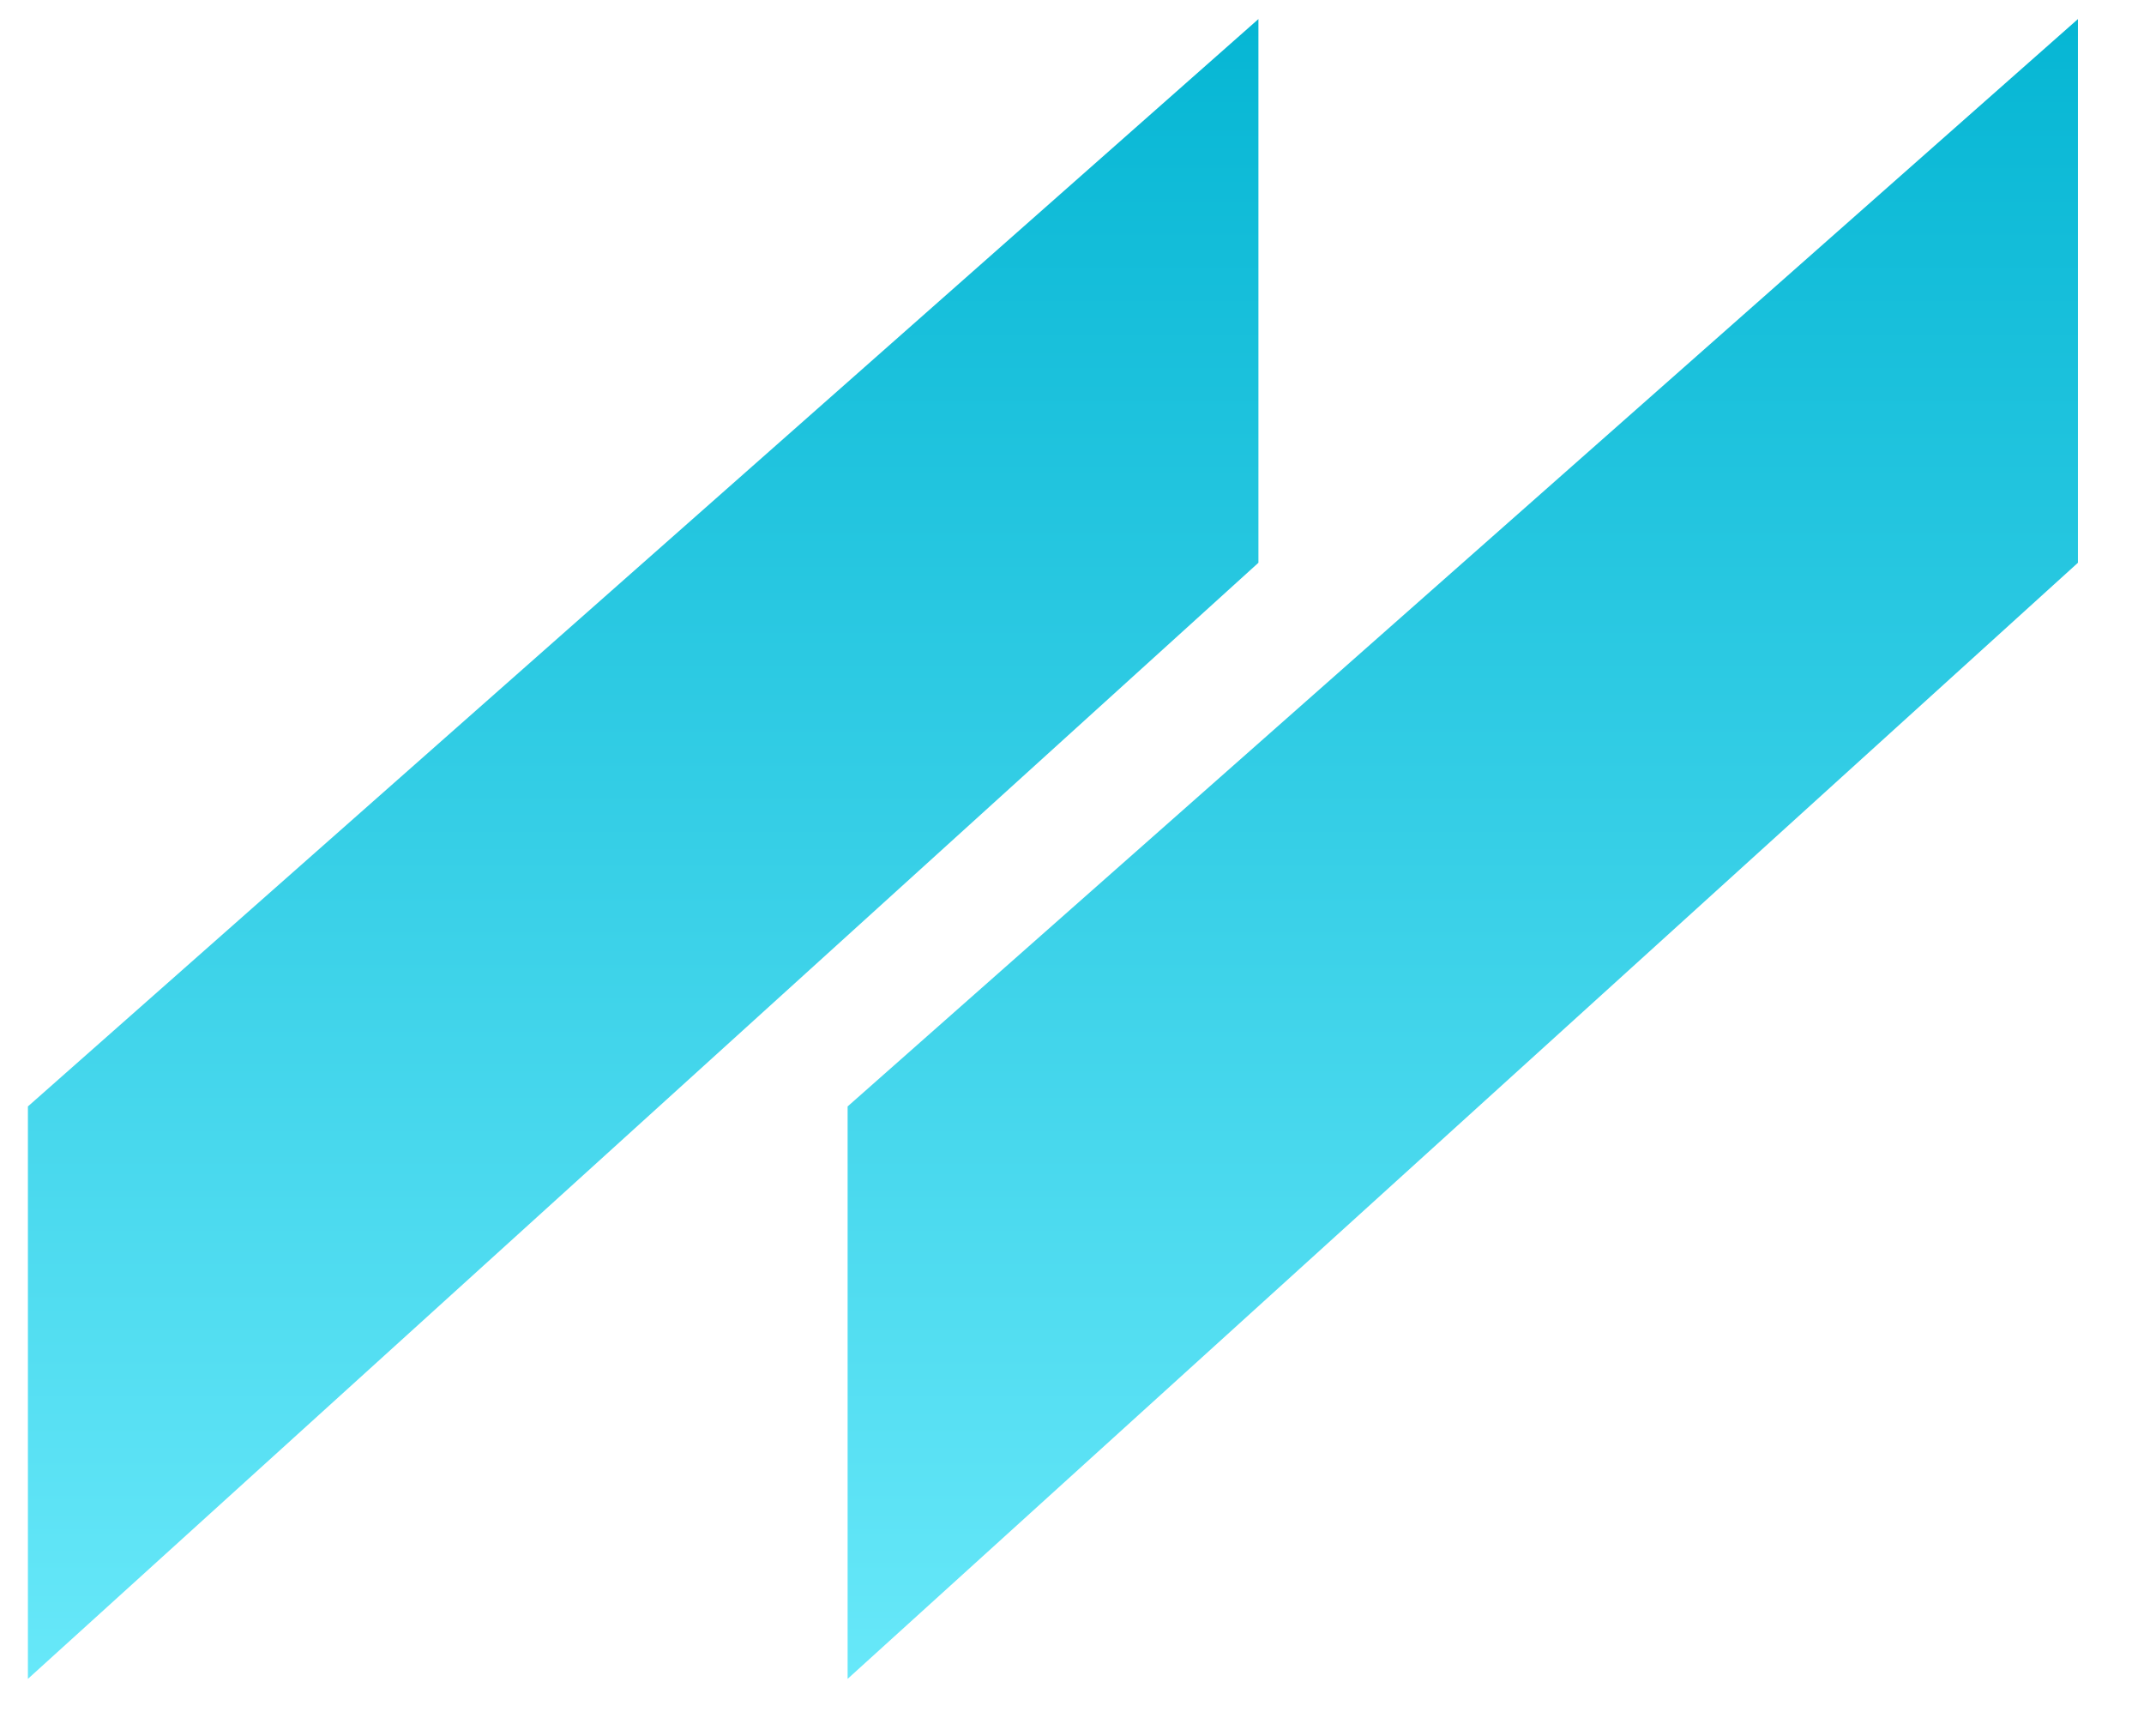
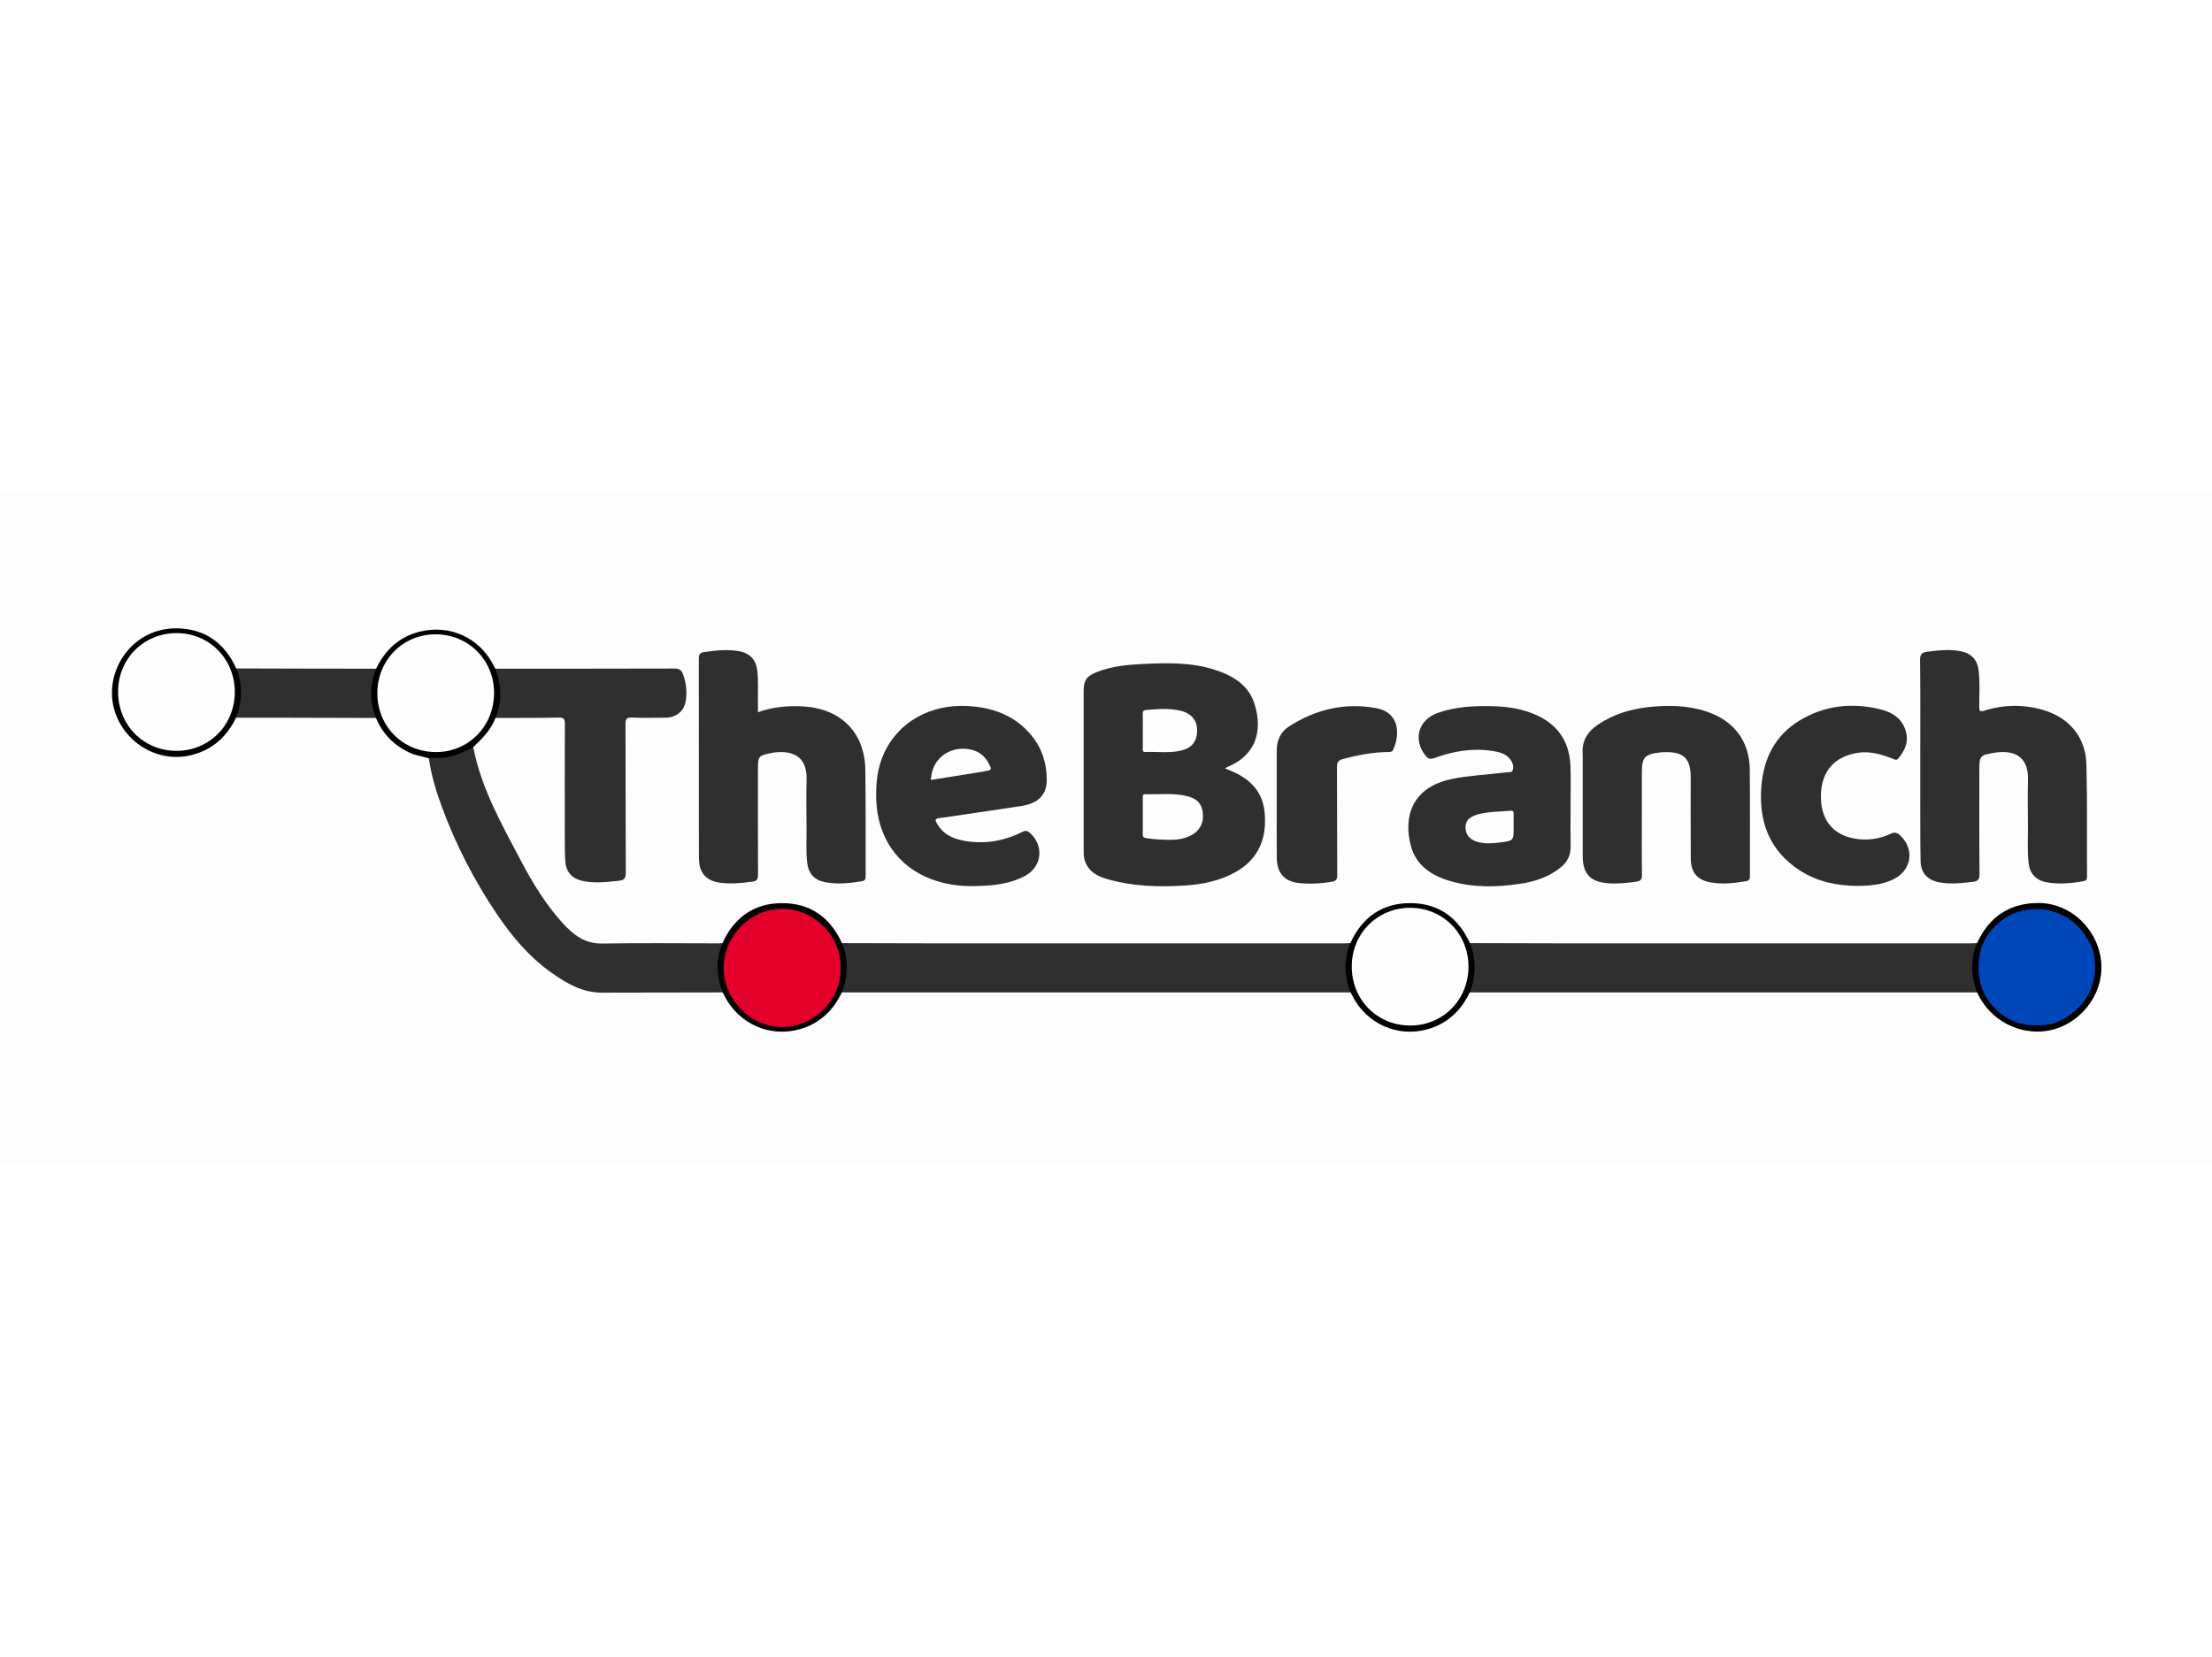
- <svg xmlns="http://www.w3.org/2000/svg" xmlns:xlink="http://www.w3.org/1999/xlink" version="1.1" preserveAspectRatio="xMidYMid meet" viewBox="344.564 330.278 111.737 91.218" width="53.87" height="43.61">
-   <defs>
-     <path d="M453.3 331.28L453.3 359.85L388.64 418.5L388.64 388.42L453.3 331.28Z" id="aFZf6T5ED" />
-     <linearGradient id="gradientb2ThqnP5Op" gradientUnits="userSpaceOnUse" x1="420.97" y1="331.28" x2="420.97" y2="418.5">
-       <stop style="stop-color: #06b6d4;stop-opacity: 1" offset="0%" />
-       <stop style="stop-color: #67e8f9;stop-opacity: 1" offset="100%" />
-     </linearGradient>
-     <path d="M410.23 331.28L410.23 359.85L345.56 418.5L345.56 388.42L410.23 331.28Z" id="a9fehgwfM" />
-     <linearGradient id="gradientk1wNV9Ostb" gradientUnits="userSpaceOnUse" x1="377.89" y1="331.28" x2="377.89" y2="418.5">
-       <stop style="stop-color: #06b6d4;stop-opacity: 1" offset="0%" />
-       <stop style="stop-color: #67e8f9;stop-opacity: 1" offset="100%" />
-     </linearGradient>
-   </defs>
-   <g>
-     <g>
-       <use xlink:href="#aFZf6T5ED" opacity="1" fill="url(#gradientb2ThqnP5Op)" />
-     </g>
-     <g>
-       <use xlink:href="#a9fehgwfM" opacity="1" fill="url(#gradientk1wNV9Ostb)" />
-     </g>
+ <svg xmlns="http://www.w3.org/2000/svg" id="body_1" width="215" height="161">
+   <g transform="matrix(0.2099609 0 0 0.2096354 0 0)">
+     <path transform="matrix(0.5688889 0 0 0.5688889 0 227.5556)" d="M900 0.09C 1198.47 0.09 1496.94 0.1 1795.41 0C 1799.16 0 1800.01 0.84 1800 4.59C 1799.89 184.86 1799.89 365.13 1800 545.41C 1800 549.16 1799.16 550 1795.41 550C 1198.47 549.9 601.53 549.9 4.6 550C 0.85 550 -0 549.16 0.01 545.41C 0.11 365.14 0.11 184.86 0 4.59C 0 0.84 0.84 0 4.59 0C 303.06 0.1 601.53 0.09 900 0.09z" stroke="none" fill="#FDFDFD" fill-rule="nonzero" />
+     <path transform="matrix(0.5688889 0 0 0.5688889 0 227.5556)" d="M996.87 226.45C 998.09 226.9 998.87 227.18 999.64 227.48C 1015.54 233.7 1027.26 243.77 1029.04 261.8C 1031.08 282.46 1024.85 299.61 1005.98 310.51C 992.71 318.16 978 321 963 321.88C 942.52 323.08 922.04 322.47 902.1 316.91C 893.44 314.49 885.52 310.71 882.6 300.96C 881.81 298.33 881.82 295.7 881.82 293.06C 881.8 249.77 881.79 206.49 881.81 163.2C 881.81 154.53 884.16 151.14 892.46 147.83C 904.7 142.94 917.68 141.81 930.6 141.19C 950.21 140.25 969.91 139.84 988.95 146.09C 1003.58 150.89 1016.13 158.49 1020.97 174.19C 1027.88 196.59 1021.4 216.02 998.55 225.26C 998.12 225.42 997.77 225.79 996.87 226.45z" stroke="none" fill="#2F2F2F" fill-rule="nonzero" />
+     <path transform="matrix(0.5688889 0 0 0.5688889 0 227.5556)" d="M1562.6 218.41C 1562.6 191.6 1562.78 164.79 1562.44 137.99C 1562.38 133.15 1563.98 131.82 1568.24 131.26C 1577.34 130.08 1586.41 129.05 1595.54 130.84C 1604.07 132.52 1609.02 137.71 1610.07 146.27C 1611.29 156.23 1610.56 166.23 1610.6 176.21C 1610.62 179.62 1611.14 180.41 1614.74 179.28C 1630.68 174.23 1646.82 174.05 1662.86 178.8C 1683.88 185.03 1697.22 201.02 1697.79 222.91C 1698.59 253.53 1698.14 284.18 1698.3 314.82C 1698.31 317.12 1697.52 317.88 1695.27 318.29C 1685.21 320.11 1675.15 320.94 1665.02 319.08C 1656.98 317.6 1651.8 312.1 1650.81 303.87C 1649.56 293.42 1650.34 282.91 1650.23 272.43C 1650.1 260.11 1649.92 247.78 1650.26 235.47C 1650.84 214.83 1636.66 211.43 1623.33 213.52C 1610.89 215.47 1610.67 216.06 1610.67 228.59C 1610.67 256.56 1610.55 284.54 1610.8 312.51C 1610.84 316.82 1609.49 318.32 1605.49 318.79C 1596.38 319.85 1587.32 320.89 1578.16 319.22C 1568.65 317.48 1563.05 311.67 1562.86 301.84C 1562.52 284.36 1562.65 266.88 1562.6 249.39C 1562.58 239.06 1562.6 228.74 1562.6 218.41z" stroke="none" fill="#2F2F2F" fill-rule="nonzero" />
+     <path transform="matrix(0.5688889 0 0 0.5688889 0 227.5556)" d="M616.78 180.53C 629.28 176.08 641.54 175.05 654.15 175.85C 684.24 177.75 703.64 197.11 704.13 227.21C 704.6 256.18 704.3 285.15 704.41 314.13C 704.42 316.66 703.98 317.9 701.08 318.37C 691.34 319.98 681.63 320.92 671.81 319.17C 662.87 317.58 657.87 312.24 656.82 303.08C 655.79 294.11 656.4 285.11 656.33 276.13C 656.22 262.48 656.04 248.82 656.36 235.17C 656.83 215.14 643.18 211.7 629.62 213.41C 629.46 213.43 629.3 213.49 629.13 213.52C 616.77 215.93 616.77 215.93 616.77 228.4C 616.77 256.54 616.72 284.68 616.84 312.82C 616.85 316.31 616.32 318.16 612.28 318.66C 602.84 319.84 593.46 320.91 583.98 319.18C 575.19 317.58 569.81 311.91 568.98 303.04C 568.75 300.56 568.72 298.05 568.72 295.55C 568.71 242.76 568.73 189.98 568.65 137.19C 568.64 133.78 569.06 132.07 573.17 131.49C 582.78 130.13 592.31 129.04 601.94 130.9C 610.12 132.48 615.1 137.8 616.16 146.07C 617.35 155.36 616.56 164.7 616.77 174.01C 616.81 175.98 616.78 177.95 616.78 180.53z" stroke="none" fill="#2F2F2F" fill-rule="nonzero" />
+     <path transform="matrix(0.5688889 0 0 0.5688889 0 227.5556)" d="M685.14 368.77C 710.12 368.83 735.1 368.95 760.08 368.95C 871.18 368.97 982.28 368.96 1093.38 368.95C 1095.21 368.95 1097.04 368.82 1098.86 368.75C 1099.92 370.39 1099.04 371.97 1098.59 373.5C 1095.56 383.79 1095.63 394.02 1098.85 404.25C 1099.33 405.78 1100.17 407.36 1098.97 408.96C 960.99 408.96 823 408.96 685.02 408.96C 683.92 407.56 684.56 406.12 684.99 404.72C 688.29 394.18 688.34 383.62 685.26 373.03C 684.87 371.65 684.16 370.22 685.14 368.77z" stroke="none" fill="#2F2F2F" fill-rule="nonzero" />
+     <path transform="matrix(0.5688889 0 0 0.5688889 0 227.5556)" d="M1196.09 368.76C 1220.07 368.82 1244.05 368.94 1268.04 368.94C 1379.97 368.96 1491.9 368.95 1603.84 368.94C 1605.5 368.94 1607.16 368.81 1608.82 368.74C 1609.88 370.38 1609 371.96 1608.55 373.49C 1605.52 383.78 1605.59 394.01 1608.81 404.24C 1609.29 405.77 1610.13 407.35 1608.93 408.95C 1471.28 408.95 1333.63 408.95 1195.98 408.95C 1194.88 407.55 1195.52 406.11 1195.95 404.71C 1199.25 394.17 1199.3 383.61 1196.22 373.02C 1195.81 371.65 1195.1 370.22 1196.09 368.76z" stroke="none" fill="#2F2F2F" fill-rule="nonzero" />
+     <path transform="matrix(0.5688889 0 0 0.5688889 0 227.5556)" d="M1278.03 257.88C 1278.03 268.54 1277.87 279.21 1278.09 289.86C 1278.24 296.91 1275.62 302.41 1270.27 306.83C 1260.59 314.84 1249.15 318.58 1237 320.4C 1217.75 323.28 1198.51 323.65 1179.64 318.02C 1164.72 313.57 1152.36 305.43 1148.13 289.6C 1141.75 265.72 1148.98 241.71 1181.36 234.98C 1194.75 232.2 1208.42 231.64 1221.95 229.94C 1222.77 229.84 1223.66 229.99 1224.43 229.75C 1226.67 229.06 1230.15 230.32 1230.99 227.69C 1231.93 224.73 1230.94 221.39 1228.84 218.78C 1225.1 214.16 1219.74 212.9 1214.26 212.08C 1198.06 209.63 1182.41 212.28 1167.25 217.92C 1163.59 219.28 1161.81 218.29 1159.76 215.65C 1149.68 202.61 1154.25 186.64 1170.01 181.09C 1184.34 176.05 1199.29 175.25 1214.34 175.62C 1227.59 175.94 1240.5 177.92 1252.49 183.95C 1269.1 192.3 1277.26 206.13 1277.93 224.39C 1278.34 235.54 1278.01 246.71 1278.01 257.87C 1278.01 257.88 1278.02 257.88 1278.03 257.88z" stroke="none" fill="#2F2F2F" fill-rule="nonzero" />
+     <path transform="matrix(0.5688889 0 0 0.5688889 0 227.5556)" d="M1336.04 268.06C 1336.04 283.05 1335.89 298.04 1336.14 313.03C 1336.2 316.82 1335.04 318.19 1331.39 318.69C 1323.61 319.77 1315.83 320.57 1308 319.91C 1293.96 318.73 1287.96 312.08 1287.92 297.79C 1287.86 272.14 1287.9 246.49 1287.9 220.84C 1287.9 218.67 1288.03 216.5 1287.88 214.35C 1287.14 203.98 1291.8 196.49 1300.11 190.81C 1312.35 182.46 1326.07 178.15 1340.59 176.47C 1356.9 174.59 1373.17 174.81 1388.97 180.08C 1410.93 187.4 1423.6 204.12 1423.86 227.12C 1424.18 256.1 1423.92 285.08 1423.99 314.06C 1424 316.56 1423.61 317.83 1420.68 318.31C 1411.27 319.87 1401.88 320.92 1392.4 319.33C 1381.28 317.46 1375.95 311.35 1375.87 299.85C 1375.72 277.7 1375.8 255.55 1375.79 233.39C 1375.78 218.28 1370 212.7 1354.76 213.08C 1353.76 213.1 1352.76 213.11 1351.77 213.22C 1337.95 214.81 1336.05 216.92 1336.05 230.57C 1336.04 243.07 1336.04 255.57 1336.04 268.06z" stroke="none" fill="#2F2F2F" fill-rule="nonzero" />
+     <path transform="matrix(0.5688889 0 0 0.5688889 0 227.5556)" d="M792.53 322.25C 780.59 322.57 768.97 320.77 757.79 316.59C 730.36 306.31 713.88 282.22 713.01 251.32C 712.65 238.39 713.95 225.73 719.44 213.82C 731.07 188.57 756.76 174.08 786.7 175.47C 807.56 176.44 825.78 182.97 839.4 199.55C 847.98 209.99 851.76 222.25 851.79 235.61C 851.82 248.03 844.68 254.99 830.74 257.04C 808.54 260.31 786.38 263.79 764.16 266.91C 760.51 267.42 761.03 268.69 762.25 270.93C 767.7 280.86 777.12 284.39 787.42 285.82C 802.99 287.98 817.91 285.16 831.92 278.14C 834.76 276.72 836.38 277.27 838.41 279.17C 849.77 289.78 847.79 306.59 834.14 313.95C 821.15 320.95 806.91 322.04 792.53 322.25z" stroke="none" fill="#2F2F2F" fill-rule="nonzero" />
+     <path transform="matrix(0.5688889 0 0 0.5688889 0 227.5556)" d="M403.05 145.05C 451.68 145.05 500.3 145.1 548.93 144.94C 552.74 144.93 554.53 146.14 555.8 149.59C 558.4 156.64 559.17 163.81 558.06 171.17C 556.8 179.52 550.48 184.87 541.72 184.99C 532.56 185.11 523.39 185.24 514.25 184.92C 510.17 184.78 508.98 185.79 509 190.03C 509.17 230.49 509.01 270.94 509.23 311.4C 509.25 315.83 507.88 317.47 503.75 317.9C 493.98 318.93 484.22 320.13 474.44 318.13C 465.45 316.29 460.52 310.88 459.98 301.61C 459.57 294.47 459.61 287.3 459.6 280.15C 459.56 250.18 459.51 220.21 459.67 190.25C 459.69 186.32 459.03 184.82 454.61 184.91C 437.47 185.27 420.32 185.16 403.17 185.23C 402.13 183.58 403.02 182.02 403.45 180.49C 406.35 170.22 406.29 159.99 403.2 149.77C 402.72 148.23 401.86 146.66 403.05 145.05z" stroke="none" fill="#2F2F2F" fill-rule="nonzero" />
+     <path transform="matrix(0.5688889 0 0 0.5688889 0 227.5556)" d="M385.11 209.01C 391.66 243.02 408.68 272.66 424.51 302.77C 433.72 320.29 444.15 337.08 457.38 351.94C 459.69 354.53 462.18 356.99 464.79 359.29C 471.98 365.63 479.83 369.26 490.02 369.09C 521.48 368.58 552.96 368.94 584.44 368.95C 585.6 368.95 586.76 368.82 587.93 368.75C 588.99 370.39 588.11 371.97 587.66 373.5C 584.63 383.79 584.7 394.02 587.92 404.25C 588.4 405.78 589.24 407.36 588.04 408.96C 555.22 409.02 522.39 409.09 489.57 409.13C 473.75 409.15 460.9 401.46 448.62 392.76C 430.62 380.01 416.63 363.34 404.4 345.23C 386.09 318.11 371.25 289.14 359.84 258.46C 354.96 245.34 350.94 231.97 348.97 218.06C 350.51 216.38 352.59 216.69 354.53 216.64C 363.42 216.4 371.82 214.32 379.7 210.15C 381.33 209.28 382.93 207.62 385.11 209.01z" stroke="none" fill="#2F2F2F" fill-rule="nonzero" />
+     <path transform="matrix(0.5688889 0 0 0.5688889 0 227.5556)" d="M1511.9 322.1C 1495.31 322.08 1479.45 318.93 1465.28 309.95C 1439.95 293.9 1431 269.93 1433.29 241.07C 1435.09 218.45 1444.3 199.61 1464.14 187.47C 1484.58 174.97 1506.93 172.5 1529.96 178.13C 1540.34 180.67 1548.95 186.3 1551.31 198.03C 1552.91 205.96 1549.56 212.25 1544.82 218.15C 1543.16 220.22 1541.65 218.97 1539.99 218.33C 1530.76 214.78 1521.39 212.02 1511.33 213.7C 1492.54 216.83 1482.25 228.76 1481.76 247.92C 1481.27 267.31 1490.8 280.18 1508.86 283.5C 1519.03 285.37 1529.16 284.06 1538.57 279.59C 1541.91 278.01 1543.88 278.77 1546.32 281.05C 1557.86 291.87 1555.81 308.53 1541.9 316.12C 1534.5 320.15 1524.83 322.07 1511.9 322.1z" stroke="none" fill="#2F2F2F" fill-rule="nonzero" />
+     <path transform="matrix(0.5688889 0 0 0.5688889 0 227.5556)" d="M1038.93 255.51C 1038.93 241.03 1038.96 226.55 1038.92 212.06C 1038.9 203.84 1041.86 196.73 1048.67 192.31C 1070.42 178.22 1094.39 172.46 1119.94 177.24C 1139.34 180.87 1139.15 199.18 1133.75 210.97C 1132.63 213.41 1130.6 212.96 1128.66 213C 1116.46 213.26 1104.59 215.51 1092.84 218.68C 1089.25 219.65 1087.93 221.21 1087.95 225.12C 1088.14 254.58 1087.98 284.05 1088.15 313.51C 1088.17 316.89 1087.1 318.18 1083.98 318.71C 1075.06 320.21 1066.08 320.71 1057.12 319.8C 1045.28 318.59 1039.15 311.67 1038.99 299.45C 1038.8 284.8 1038.94 270.15 1038.94 255.51C 1038.95 255.51 1038.94 255.51 1038.93 255.51z" stroke="none" fill="#2F2F2F" fill-rule="nonzero" />
+     <path transform="matrix(0.5688889 0 0 0.5688889 0 227.5556)" d="M192.19 144.85C 215.66 144.92 239.14 145 262.61 145.04C 277.1 145.07 291.58 145.05 306.07 145.05C 307.15 146.46 306.53 147.9 306.08 149.29C 302.67 159.82 302.61 170.37 305.82 180.96C 306.24 182.34 306.93 183.78 305.96 185.23C 283.15 185.16 260.34 185.08 237.54 185.04C 222.39 185.01 207.24 185.03 192.08 185.02C 191 183.61 191.64 182.17 192.07 180.78C 195.36 170.25 195.41 159.7 192.33 149.11C 191.92 147.73 191.21 146.3 192.19 144.85z" stroke="none" fill="#2F2F2F" fill-rule="nonzero" />
+     <path transform="matrix(0.5688889 0 0 0.5688889 0 227.5556)" d="M1608.92 408.97C 1603.79 395.58 1603.22 382.18 1608.81 368.76C 1618.6 347.22 1635.41 336.02 1658.99 336.06C 1685.53 336.11 1708.14 358.36 1709.91 385.33C 1711.65 411.85 1691.66 436.09 1665.7 440.27C 1644.9 443.62 1619.98 433.33 1608.92 408.97z" stroke="none" fill="#000000" fill-rule="nonzero" />
+     <path transform="matrix(0.5688889 0 0 0.5688889 0 227.5556)" d="M305.95 185.23C 300.37 171.82 300.9 158.43 306.07 145.05C 313.46 129.77 324.75 119.04 341.56 114.87C 366.14 108.77 390.34 119.91 401.64 142.43C 402.08 143.32 402.58 144.18 403.05 145.05C 408.13 158.43 408.65 171.82 403.16 185.23C 399.6 195.02 392.31 201.98 385.11 209.01C 377.46 212.71 369.97 216.66 361.25 217.6C 357.13 218.04 353.05 217.74 348.96 218.07C 343.91 216.58 338.62 215.93 333.77 213.71C 320.8 207.8 311.47 198.39 305.95 185.23z" stroke="none" fill="#000000" fill-rule="nonzero" />
+     <path transform="matrix(0.5688889 0 0 0.5688889 0 227.5556)" d="M1196.09 368.76C 1201.56 382.17 1201.04 395.57 1195.98 408.96C 1188.9 423.78 1177.88 434.29 1161.93 438.87C 1137.35 445.94 1111.97 434.54 1100.41 411.57C 1099.96 410.68 1099.45 409.83 1098.98 408.96C 1093.85 395.57 1093.28 382.17 1098.87 368.75C 1108.31 347.8 1124.6 336.17 1147.48 336.16C 1170.37 336.15 1186.64 347.82 1196.09 368.76z" stroke="none" fill="#000000" fill-rule="nonzero" />
+     <path transform="matrix(0.5688889 0 0 0.5688889 0 227.5556)" d="M192.19 144.85C 197.67 158.26 197.15 171.65 192.07 185.02C 184.58 200.52 173 211.07 156.03 215.43C 126.72 222.95 96.7 202.65 91.76 172.83C 86.85 143.15 109.74 110.85 145.49 112.2C 167.53 113.04 183.16 124.61 192.19 144.85z" stroke="none" fill="#000000" fill-rule="nonzero" />
+     <path transform="matrix(0.5688889 0 0 0.5688889 0 227.5556)" d="M588.03 408.97C 582.9 395.58 582.33 382.18 587.92 368.76C 597.36 347.81 613.65 336.18 636.53 336.17C 659.43 336.15 675.69 347.83 685.14 368.77C 690.61 382.18 690.09 395.58 685.03 408.97C 677.95 423.79 666.93 434.3 650.98 438.88C 626.4 445.95 601.02 434.55 589.46 411.58C 589.02 410.69 588.51 409.84 588.03 408.97z" stroke="none" fill="#000000" fill-rule="nonzero" />
+     <path transform="matrix(0.5688889 0 0 0.5688889 0 227.5556)" d="M929.95 265.44C 929.95 260.45 929.94 255.45 929.95 250.46C 929.95 248.99 929.64 247.28 932.01 247.35C 943.45 247.72 955.01 246.14 966.3 249.02C 974.29 251.05 978 255.27 978.79 262.61C 979.65 270.57 976.47 276.97 969.81 280.6C 964.26 283.63 958.17 284.62 951.99 284.55C 945.52 284.47 939.03 284.3 932.61 283.12C 930.5 282.73 929.85 281.94 929.9 279.91C 930.02 275.09 929.95 270.26 929.95 265.44z" stroke="none" fill="#FEFEFE" fill-rule="nonzero" />
+     <path transform="matrix(0.5688889 0 0 0.5688889 0 227.5556)" d="M929.95 195.88C 929.95 191.22 930.05 186.55 929.91 181.89C 929.85 179.8 930.52 178.93 932.62 178.74C 942.09 177.89 951.59 177.09 960.93 179.4C 969.73 181.58 974.39 187.63 974.18 195.74C 973.94 204.93 969.46 210.15 959.86 212.09C 950.62 213.95 941.25 212.57 931.95 212.97C 929.5 213.07 929.96 211.29 929.95 209.88C 929.93 205.21 929.95 200.54 929.95 195.88z" stroke="none" fill="#FEFEFE" fill-rule="nonzero" />
+     <path transform="matrix(0.5688889 0 0 0.5688889 0 227.5556)" d="M1231.72 272.18C 1231.72 272.85 1231.72 273.51 1231.72 274.18C 1231.72 285.15 1231.74 285.31 1220.86 286.68C 1214.77 287.44 1208.59 287.95 1202.52 286.29C 1196.15 284.54 1192.7 280.49 1192.55 274.81C 1192.41 269.48 1195.12 266.1 1201.8 264.08C 1210.8 261.35 1220.21 261.74 1229.45 260.84C 1231.29 260.66 1231.73 261.63 1231.71 263.21C 1231.69 266.19 1231.72 269.18 1231.72 272.18z" stroke="none" fill="#FEFEFE" fill-rule="nonzero" />
+     <path transform="matrix(0.5688889 0 0 0.5688889 0 227.5556)" d="M758.03 235.7C 756.73 235.79 757.72 233.99 757.87 232.63C 759.44 218.39 772.28 208.78 786.98 210.46C 795.97 211.49 801.99 216.1 805.5 224.22C 806.13 225.69 807.39 227.83 804.07 228.12C 802.92 228.22 801.81 228.64 800.66 228.83C 786.93 231.05 773.19 233.26 758.03 235.7z" stroke="none" fill="#FEFEFE" fill-rule="nonzero" />
+     <path transform="matrix(0.5688889 0 0 0.5688889 0 227.5556)" d="M1610.84 379.6C 1612.51 362.32 1629.5 344.33 1648.56 341.89C 1650.24 341.04 1652.17 341.97 1653.84 341.13C 1656.23 341.13 1658.62 341.13 1661.01 341.13C 1662.69 341.97 1664.62 341.05 1666.29 341.89C 1675.21 343.9 1683.06 347.52 1689.89 354.08C 1695.12 359.1 1698.68 364.79 1701.72 371.1C 1703.03 373.81 1704.03 376.56 1704.01 379.6C 1704.86 381.28 1703.93 383.21 1704.77 384.88C 1704.77 387.27 1704.77 389.66 1704.77 392.04C 1703.93 393.71 1704.85 395.64 1704.01 397.32C 1702.3 406.48 1698.28 414.16 1691.69 421.05C 1686.59 426.39 1680.8 429.97 1674.34 432.97C 1671.77 434.16 1669.16 435.07 1666.29 435.03C 1664.61 435.88 1662.68 434.95 1661.01 435.79C 1658.62 435.79 1656.23 435.79 1653.84 435.79C 1652.16 434.95 1650.23 435.87 1648.56 435.03C 1630.96 433.52 1612.35 414.91 1610.84 397.32C 1609.99 395.64 1610.92 393.71 1610.08 392.04C 1610.08 389.65 1610.08 387.26 1610.08 384.88C 1610.91 383.2 1609.99 381.27 1610.84 379.6z" stroke="none" fill="#0047BA" fill-rule="nonzero" />
+     <path transform="matrix(0.5688889 0 0 0.5688889 0 227.5556)" d="M1653.84 341.12C 1652.26 342.64 1650.34 341.75 1648.56 341.88C 1650.17 340.63 1652.02 340.99 1653.84 341.12z" stroke="none" fill="#0717CF" fill-rule="nonzero" />
+     <path transform="matrix(0.5688889 0 0 0.5688889 0 227.5556)" d="M1666.29 341.89C 1664.51 341.75 1662.59 342.65 1661.01 341.13C 1662.82 340.99 1664.67 340.64 1666.29 341.89z" stroke="none" fill="#0717CF" fill-rule="nonzero" />
+     <path transform="matrix(0.5688889 0 0 0.5688889 0 227.5556)" d="M1610.84 379.6C 1610.7 381.38 1611.6 383.3 1610.08 384.88C 1609.94 383.06 1609.58 381.21 1610.84 379.6z" stroke="none" fill="#0717CF" fill-rule="nonzero" />
+     <path transform="matrix(0.5688889 0 0 0.5688889 0 227.5556)" d="M1704.77 384.88C 1703.25 383.3 1704.14 381.38 1704.01 379.6C 1705.26 381.22 1704.9 383.07 1704.77 384.88z" stroke="none" fill="#0717CF" fill-rule="nonzero" />
+     <path transform="matrix(0.5688889 0 0 0.5688889 0 227.5556)" d="M1610.07 392.04C 1611.59 393.62 1610.7 395.54 1610.83 397.32C 1609.58 395.71 1609.94 393.86 1610.07 392.04z" stroke="none" fill="#0717CF" fill-rule="nonzero" />
+     <path transform="matrix(0.5688889 0 0 0.5688889 0 227.5556)" d="M1704.01 397.32C 1704.15 395.54 1703.25 393.62 1704.77 392.04C 1704.9 393.86 1705.26 395.71 1704.01 397.32z" stroke="none" fill="#0717CF" fill-rule="nonzero" />
+     <path transform="matrix(0.5688889 0 0 0.5688889 0 227.5556)" d="M1648.56 435.04C 1650.34 435.18 1652.26 434.28 1653.84 435.8C 1652.02 435.93 1650.17 436.29 1648.56 435.04z" stroke="none" fill="#0717CF" fill-rule="nonzero" />
+     <path transform="matrix(0.5688889 0 0 0.5688889 0 227.5556)" d="M1661 435.8C 1662.58 434.28 1664.5 435.17 1666.28 435.04C 1664.67 436.29 1662.82 435.93 1661 435.8z" stroke="none" fill="#0717CF" fill-rule="nonzero" />
+     <path transform="matrix(0.5688889 0 0 0.5688889 0 227.5556)" d="M402.05 164.72C 402.1 191.77 381.46 212.95 354.99 213.02C 327.95 213.09 307.07 192.21 307.06 165.1C 307.05 138.13 327.78 117.08 354.37 117.05C 381.11 117.03 402.01 137.91 402.05 164.72z" stroke="none" fill="#FEFEFE" fill-rule="nonzero" />
+     <path transform="matrix(0.5688889 0 0 0.5688889 0 227.5556)" d="M1194.97 387.92C 1194.98 414.89 1174.25 435.92 1147.64 435.94C 1120.7 435.97 1099.95 414.98 1099.98 387.75C 1100.01 360.89 1120.85 339.96 1147.56 339.98C 1174.2 339.99 1194.96 360.99 1194.97 387.92z" stroke="none" fill="#FEFEFE" fill-rule="nonzero" />
+     <path transform="matrix(0.5688889 0 0 0.5688889 0 227.5556)" d="M191.07 164.06C 191.07 191.01 170.32 212.01 143.68 212.02C 116.77 212.04 96.04 191.02 96.08 163.77C 96.12 136.94 116.99 116.03 143.72 116.06C 170.33 116.08 191.08 137.1 191.07 164.06z" stroke="none" fill="#FEFEFE" fill-rule="nonzero" />
+     <path transform="matrix(0.5688889 0 0 0.5688889 0 227.5556)" d="M684.02 389.05C 685.08 413.9 663.03 437.39 636.06 437.15C 610.07 436.92 588.65 414.05 588.79 388.63C 588.93 364.13 609.9 340.41 637.24 340.79C 663.22 341.14 685.13 364.01 684.02 389.05z" stroke="none" fill="#E3002B" fill-rule="nonzero" />
  </g>
</svg>
